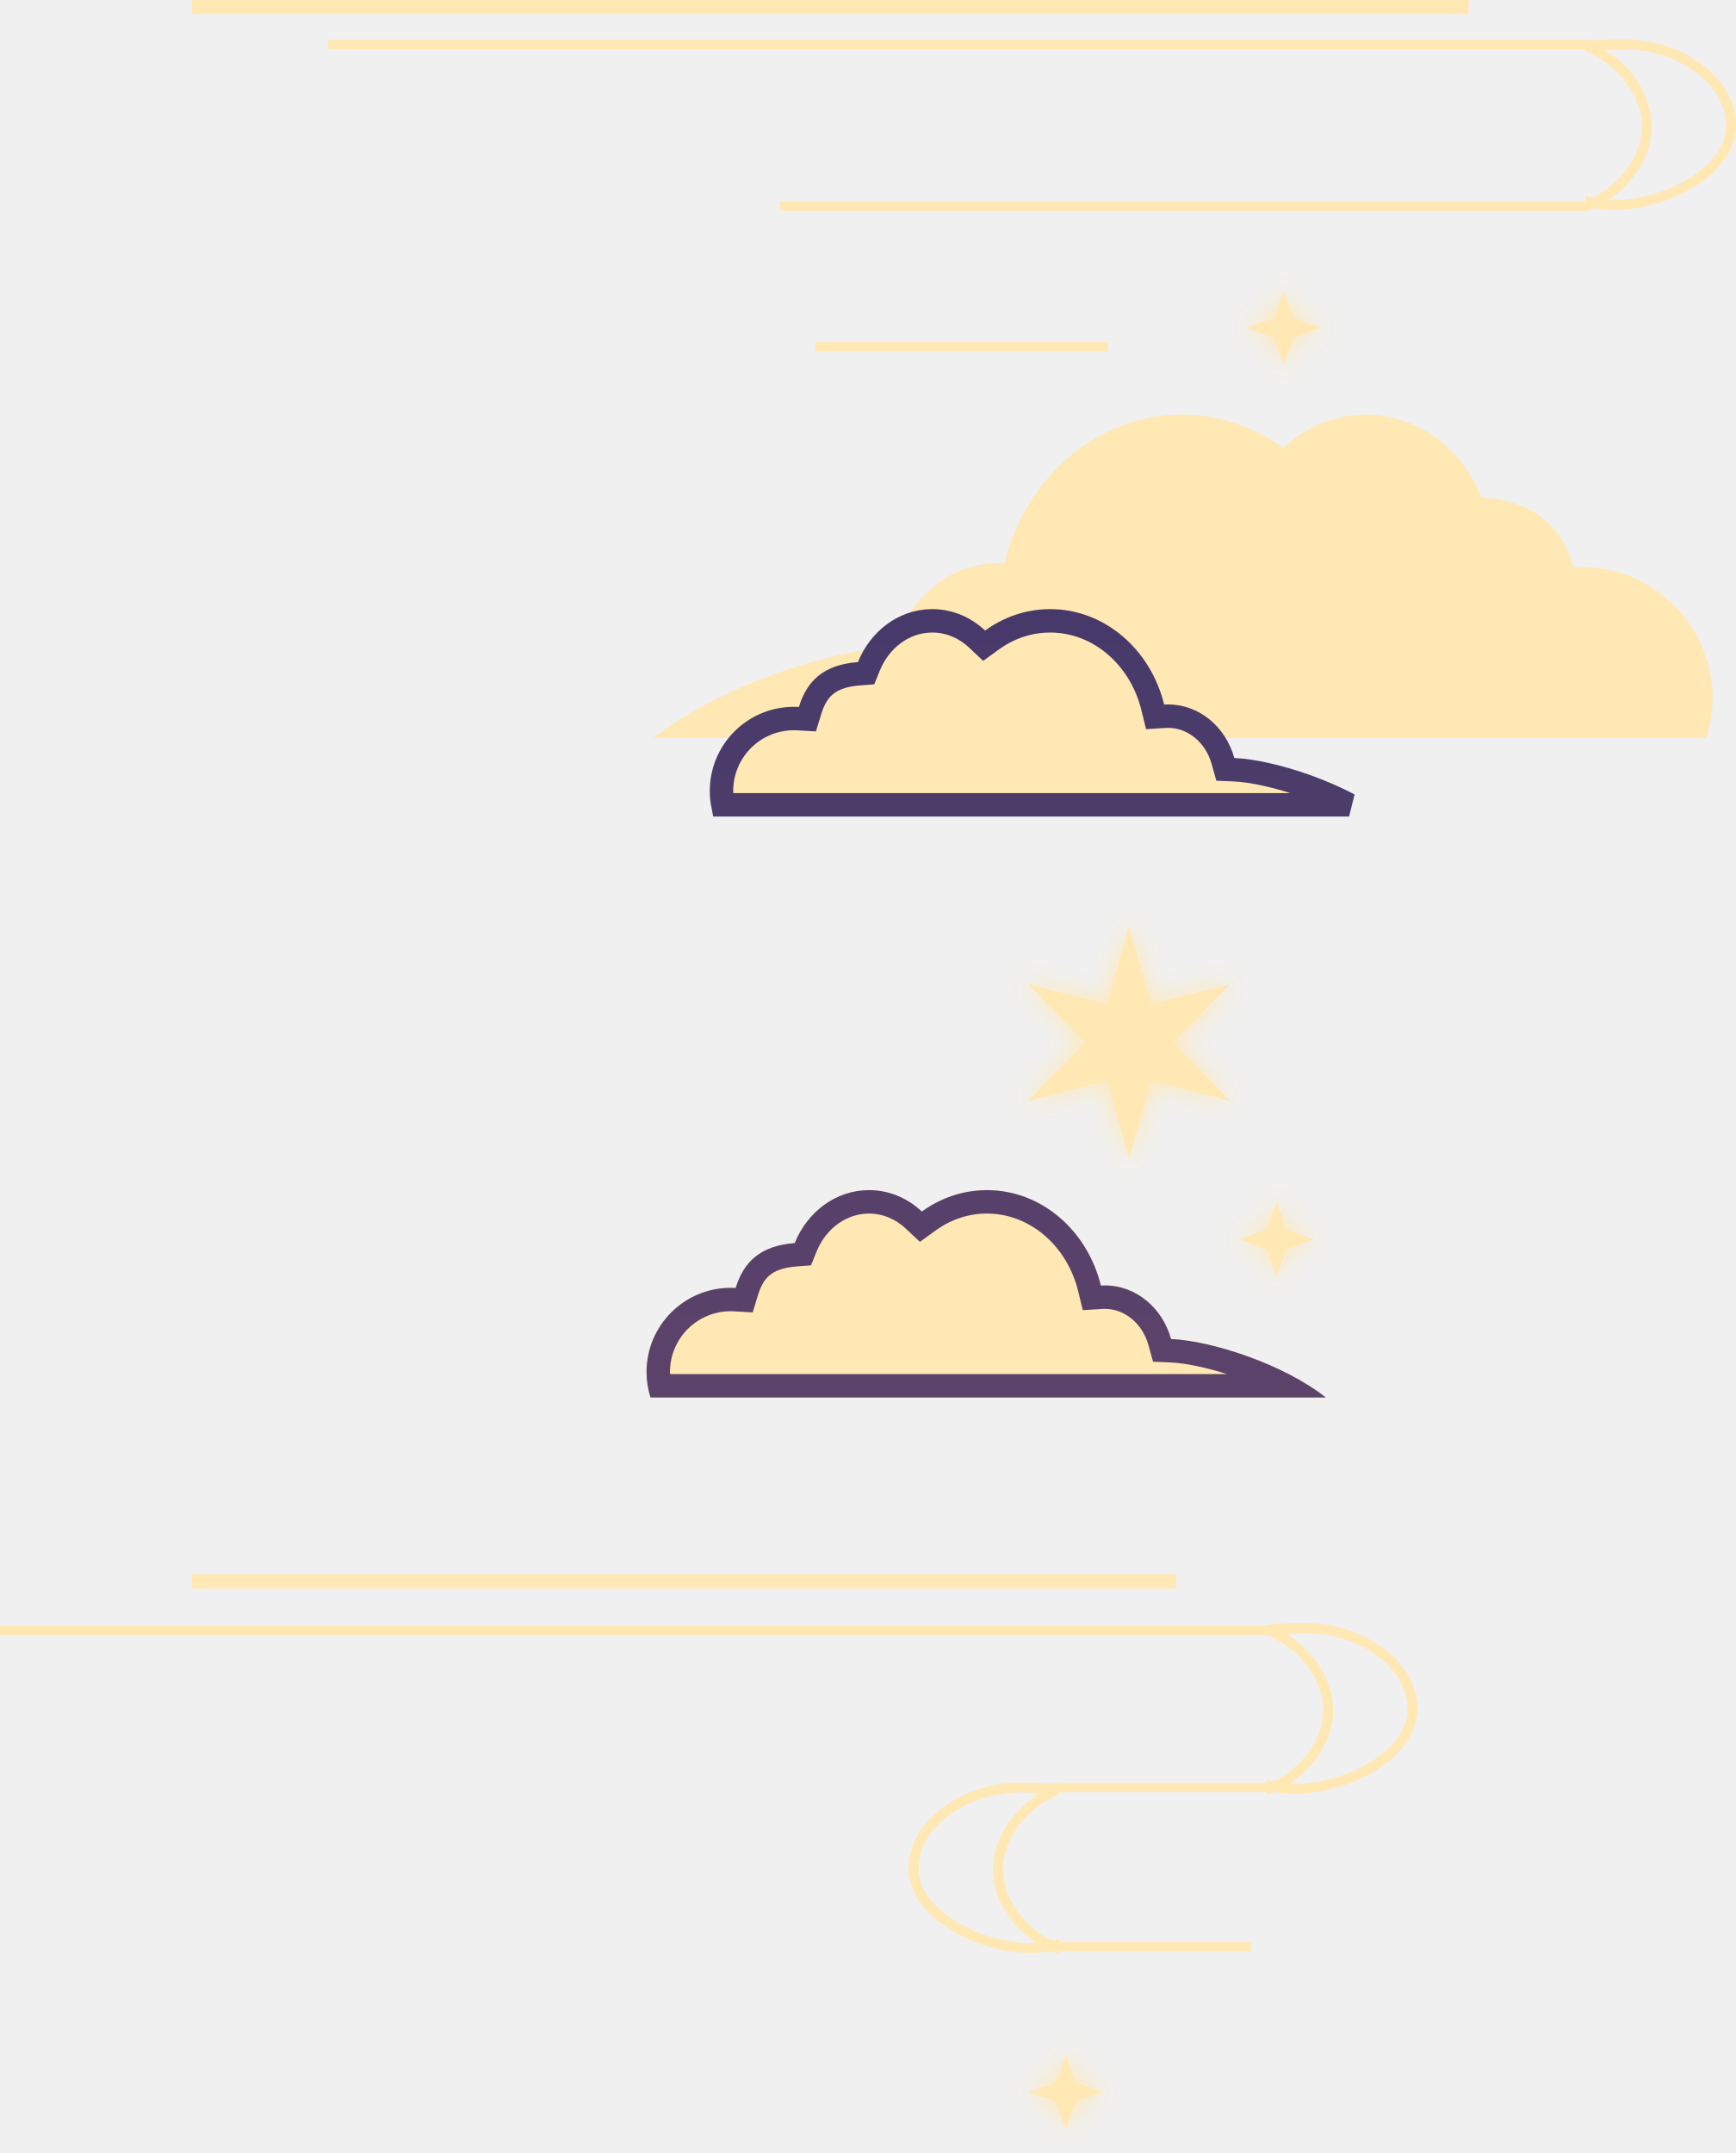
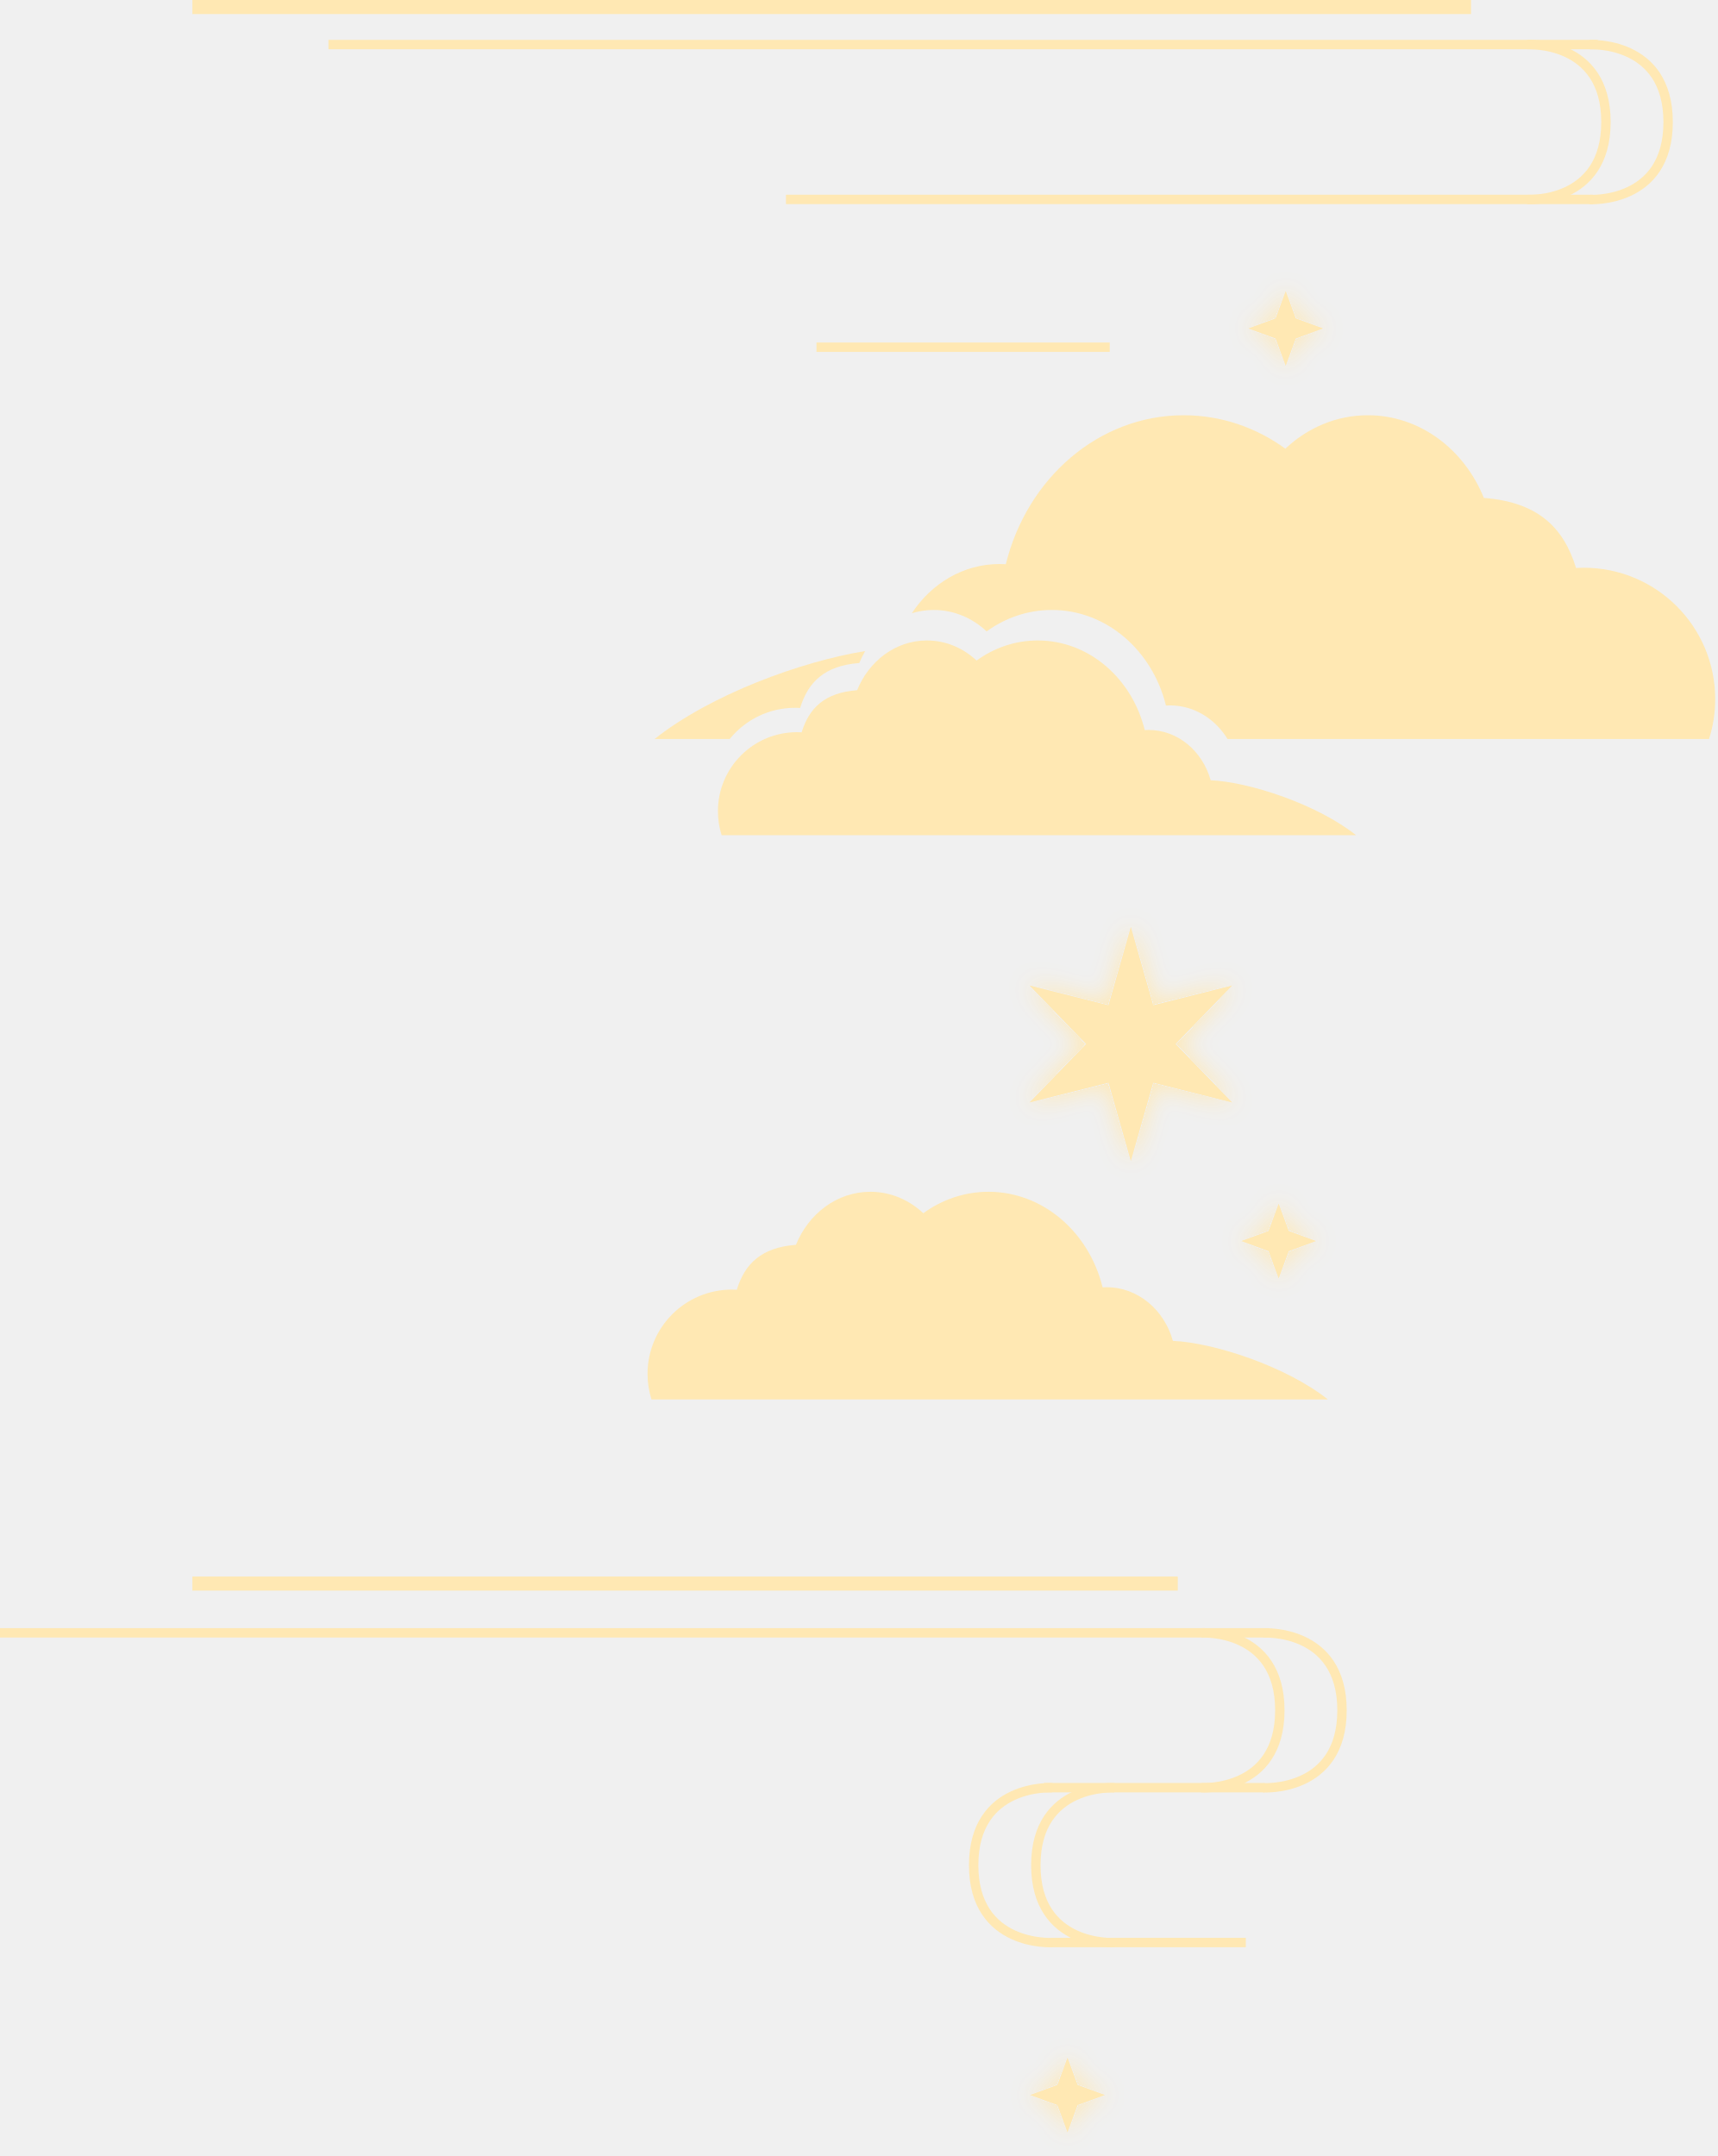
- <svg xmlns="http://www.w3.org/2000/svg" width="741" height="919" viewBox="0 0 741 919" fill="none">
-   <mask id="path-1-inside-1_40_132" fill="white">
-     <path d="M370.966 508C356.803 508 344.629 517.294 339.259 530.606C324.518 531.734 317.441 538.674 314.051 549.761C313.347 549.72 312.638 549.697 311.924 549.697C292.084 549.697 276 565.781 276 585.621C276 589.423 276.594 593.087 277.688 596.526H565.999C547.878 582.186 517.049 572.285 499.92 571.554C496.243 558.315 484.991 548.68 471.681 548.68C471.103 548.68 470.529 548.7 469.96 548.735C464.194 525.272 444.604 508 421.323 508C411.051 508 401.496 511.364 393.531 517.138C387.469 511.442 379.585 508 370.966 508Z" />
-   </mask>
+ <svg xmlns="http://www.w3.org/2000/svg" width="732" height="919" viewBox="0 0 732 919" fill="none">
  <path d="M370.966 508C356.803 508 344.629 517.294 339.259 530.606C324.518 531.734 317.441 538.674 314.051 549.761C313.347 549.72 312.638 549.697 311.924 549.697C292.084 549.697 276 565.781 276 585.621C276 589.423 276.594 593.087 277.688 596.526H565.999C547.878 582.186 517.049 572.285 499.92 571.554C496.243 558.315 484.991 548.68 471.681 548.68C471.103 548.68 470.529 548.7 469.96 548.735C464.194 525.272 444.604 508 421.323 508C411.051 508 401.496 511.364 393.531 517.138C387.469 511.442 379.585 508 370.966 508Z" fill="#FFE8B3" />
-   <path d="M370.966 508L370.966 498H370.966V508ZM339.259 530.606L348.533 534.347L346.211 540.104L340.021 540.577L339.259 530.606ZM314.051 549.761L323.614 552.685L321.315 560.202L313.468 559.744L314.051 549.761ZM311.924 549.697L311.924 539.697L311.924 539.697L311.924 549.697ZM276 585.621L266 585.621V585.621H276ZM277.688 596.526V606.526H270.377L268.16 599.559L277.688 596.526ZM565.999 596.526L572.205 588.685L594.75 606.526H565.999V596.526ZM499.92 571.554L499.493 581.545L492.23 581.235L490.285 574.23L499.92 571.554ZM471.681 548.68L471.68 538.68H471.681V548.68ZM469.96 548.735L470.588 558.716L462.244 559.24L460.249 551.122L469.96 548.735ZM421.323 508L421.323 498H421.323V508ZM393.531 517.138L399.401 525.234L392.708 530.086L386.684 524.426L393.531 517.138ZM370.966 508L370.966 518C361.429 518 352.593 524.283 348.533 534.347L339.259 530.606L329.985 526.865C336.665 510.305 352.178 498 370.966 498L370.966 508ZM339.259 530.606L340.021 540.577C334.089 541.031 330.743 542.562 328.685 544.226C326.628 545.888 324.91 548.447 323.614 552.685L314.051 549.761L304.488 546.836C306.583 539.987 310.098 533.533 316.112 528.672C322.125 523.812 329.688 521.309 338.496 520.636L339.259 530.606ZM314.051 549.761L313.468 559.744C312.943 559.713 312.429 559.697 311.924 559.697L311.924 549.697L311.924 539.697C312.847 539.697 313.751 539.726 314.634 539.778L314.051 549.761ZM311.924 549.697L311.924 559.697C297.607 559.697 286 571.304 286 585.621H276H266C266 560.258 286.561 539.697 311.924 539.697L311.924 549.697ZM276 585.621L286 585.621C286 588.377 286.429 591.018 287.217 593.493L277.688 596.526L268.16 599.559C266.758 595.156 266 590.47 266 585.621L276 585.621ZM277.688 596.526V586.526H565.999V596.526V606.526H277.688V596.526ZM565.999 596.526L559.793 604.368C551.865 598.094 540.704 592.485 529.201 588.346C517.664 584.194 506.715 581.853 499.493 581.545L499.92 571.554L500.346 561.563C510.254 561.986 523.283 564.961 535.973 569.527C548.698 574.106 562.012 580.618 572.205 588.685L565.999 596.526ZM499.92 571.554L490.285 574.23C487.631 564.677 479.866 558.68 471.681 558.68V548.68V538.68C490.116 538.68 504.854 551.952 509.555 568.877L499.92 571.554ZM471.681 548.68L471.681 558.68C471.332 558.68 470.968 558.692 470.588 558.716L469.96 548.735L469.332 538.755C470.09 538.707 470.874 538.68 471.68 538.68L471.681 548.68ZM469.96 548.735L460.249 551.122C455.417 531.46 439.345 518 421.323 518V508V498C449.863 498 472.971 519.085 479.671 546.349L469.96 548.735ZM421.323 508L421.323 518C413.288 518 405.767 520.619 399.401 525.234L393.531 517.138L387.662 509.041C397.226 502.108 408.813 498 421.323 498L421.323 508ZM393.531 517.138L386.684 524.426C382.32 520.326 376.834 518 370.966 518V508V498C382.336 498 392.619 502.559 400.379 509.85L393.531 517.138Z" fill="url(#paint0_linear_40_132)" mask="url(#path-1-inside-1_40_132)" />
-   <path d="M583.029 179C604.183 179 622.499 192.885 630.607 212.989L631.071 214.141L632.31 214.235C643.509 215.093 651.588 218.139 657.482 222.903C663.377 227.668 667.276 234.303 669.839 242.682L670.298 244.185L671.867 244.094C672.926 244.032 673.994 244 675.068 244C704.892 244 729.068 268.177 729.068 298C729.068 303.208 728.33 308.24 726.956 313H285.005C298.291 303.543 315.066 295.469 331.763 289.46C350.531 282.706 369.014 278.625 382.096 278.066L383.549 278.005L383.938 276.604C389.466 256.705 406.307 242.413 426.029 242.413C426.886 242.413 427.739 242.441 428.586 242.494L430.255 242.599L430.654 240.976C439.456 205.161 469.291 179 504.529 179C520.096 179 534.582 184.095 546.679 192.864L548.018 193.835L549.222 192.703C558.332 184.144 570.143 179 583.029 179Z" fill="#FFE8B3" stroke="#FFE8B3" stroke-width="4" />
-   <path d="M448.323 265C468.974 265 486.806 280.366 492.104 301.929L493.102 305.988L497.273 305.726C497.511 305.711 497.747 305.699 497.981 305.691L498.681 305.68C509.428 305.68 518.937 313.496 522.103 324.892L523.075 328.395L526.707 328.549C534.6 328.886 546.07 331.386 557.895 335.642C564.081 337.868 570.237 340.53 575.919 343.526H308.564C308.195 341.617 308 339.643 308 337.621C308 320.809 321.416 307.13 338.126 306.707L338.924 306.697C339.533 306.697 340.146 306.716 340.76 306.752L344.683 306.981L345.832 303.223C347.328 298.332 349.495 294.799 352.541 292.337C355.588 289.874 359.988 288.101 366.64 287.592L369.734 287.355L370.896 284.477C375.537 272.971 385.789 265.245 397.411 265.006L397.966 265C405.21 265 411.895 267.884 417.107 272.781L420.12 275.611L423.466 273.186C430.407 268.153 438.637 265.189 447.467 265.009L448.323 265Z" fill="#FFE8B3" stroke="url(#paint1_linear_40_132)" stroke-width="10" />
-   <g filter="url(#filter0_d_40_132)">
+   <path d="M395.072 273C381.788 273 370.369 281.714 365.333 294.195C351.507 295.252 344.869 301.759 341.689 312.154C341.029 312.115 340.364 312.094 339.694 312.094C321.085 312.094 306 327.174 306 345.776C306 349.341 306.557 352.775 307.584 356H578C561.004 342.555 532.088 333.272 516.022 332.586C512.573 320.174 502.02 311.14 489.536 311.14C488.994 311.14 488.456 311.159 487.922 311.192C482.514 289.194 464.139 273 442.304 273C432.669 273 423.707 276.154 416.237 281.567C410.551 276.228 403.156 273 395.072 273Z" fill="#FFE8B3" />
+   <path d="M368.757 277.512C367.811 279.13 366.974 280.833 366.259 282.606C351.518 283.734 344.441 290.674 341.051 301.761C340.347 301.72 339.638 301.697 338.924 301.697C327.658 301.697 317.605 306.885 311.019 315H279C303.03 295.982 341.397 281.973 368.757 277.512ZM583.029 177C605.108 177 624.091 191.487 632.462 212.241C655.436 214 666.466 224.817 671.751 242.097C672.849 242.033 673.955 242 675.068 242C705.996 242 731.068 267.072 731.068 298C731.068 303.927 730.148 309.639 728.441 315H523.207C517.912 306.365 508.904 300.68 498.681 300.68C498.103 300.68 497.529 300.7 496.96 300.735C491.194 277.272 471.604 260 448.323 260C438.051 260 428.496 263.364 420.531 269.138C414.469 263.442 406.585 260 397.966 260C394.74 260 391.618 260.483 388.656 261.385C397.005 248.685 410.632 240.413 426.029 240.413C426.93 240.413 427.824 240.442 428.712 240.498C437.7 203.924 468.239 177 504.529 177C520.543 177 535.436 182.244 547.853 191.245C557.302 182.366 569.592 177 583.029 177Z" fill="#FFE8B3" />
+   <g filter="url(#filter0_d_121_102)">
    <path d="M545 513L549.321 524.679L561 529L549.321 533.321L545 545L540.679 533.321L529 529L540.679 524.679L545 513Z" fill="#FFE8B3" />
  </g>
-   <g filter="url(#filter1_d_40_132)">
+   <g filter="url(#filter1_d_121_102)">
    <path d="M548 124L552.321 135.679L564 140L552.321 144.321L548 156L543.679 144.321L532 140L543.679 135.679L548 124Z" fill="#FFE8B3" />
  </g>
-   <g filter="url(#filter2_d_40_132)">
+   <g filter="url(#filter2_d_121_102)">
    <path d="M455 877L459.321 888.679L471 893L459.321 897.321L455 909L450.679 897.321L439 893L450.679 888.679L455 877Z" fill="#FFE8B3" />
  </g>
-   <path d="M694 17C717.472 17 741 32.79 741 53.5C741 74.211 712.472 89.5 689 89.5C685.83 89.5 682.914 89.218 680.241 88.685C679.184 89.158 678.102 89.591 677 89.983V83.675C677.885 83.984 678.813 84.257 679.785 84.491C692.442 78.329 701 65.98 701 54C701 41.121 691.145 27.601 677 21.855V17.578C677.133 17.627 677.266 17.673 677.398 17.723C682 17.248 687.482 17 694 17ZM694 21C690.563 21 687.443 21.073 684.614 21.207C696.839 28.538 705 41.341 705 54C705 66.084 697.563 78.105 686.253 85.42C687.14 85.472 688.056 85.5 689 85.5C699.961 85.5 712.218 81.902 721.653 75.893C731.178 69.826 737 61.893 737 53.5C737 44.766 732.041 36.717 723.92 30.696C716.058 24.867 705.571 21.232 695.021 21.011L694 21Z" fill="#FFE8B3" />
-   <path d="M694 17C717.472 17 741 32.79 741 53.5C741 74.211 712.472 89.5 689 89.5C685.83 89.5 682.914 89.218 680.241 88.685C679.184 89.158 678.102 89.591 677 89.983V83.675C677.885 83.984 678.813 84.257 679.785 84.491C692.442 78.329 701 65.98 701 54C701 41.121 691.145 27.601 677 21.855V17.578C677.133 17.627 677.266 17.673 677.398 17.723C682 17.248 687.482 17 694 17ZM694 21C690.563 21 687.443 21.073 684.614 21.207C696.839 28.538 705 41.341 705 54C705 66.084 697.563 78.105 686.253 85.42C687.14 85.472 688.056 85.5 689 85.5C699.961 85.5 712.218 81.902 721.653 75.893C731.178 69.826 737 61.893 737 53.5C737 44.766 732.041 36.717 723.92 30.696C716.058 24.867 705.571 21.232 695.021 21.011L694 21Z" fill="#FFE8B3" />
-   <path d="M694 17C717.472 17 741 32.79 741 53.5C741 74.211 712.472 89.5 689 89.5C685.83 89.5 682.914 89.218 680.241 88.685C679.184 89.158 678.102 89.591 677 89.983V83.675C677.885 83.984 678.813 84.257 679.785 84.491C692.442 78.329 701 65.98 701 54C701 41.121 691.145 27.601 677 21.855V17.578C677.133 17.627 677.266 17.673 677.398 17.723C682 17.248 687.482 17 694 17ZM694 21C690.563 21 687.443 21.073 684.614 21.207C696.839 28.538 705 41.341 705 54C705 66.084 697.563 78.105 686.253 85.42C687.14 85.472 688.056 85.5 689 85.5C699.961 85.5 712.218 81.902 721.653 75.893C731.178 69.826 737 61.893 737 53.5C737 44.766 732.041 36.717 723.92 30.696C716.058 24.867 705.571 21.232 695.021 21.011L694 21Z" fill="#FFE8B3" />
-   <path d="M694 17C717.472 17 741 32.79 741 53.5C741 74.211 712.472 89.5 689 89.5C685.83 89.5 682.914 89.218 680.241 88.685C679.184 89.158 678.102 89.591 677 89.983V83.675C677.885 83.984 678.813 84.257 679.785 84.491C692.442 78.329 701 65.98 701 54C701 41.121 691.145 27.601 677 21.855V17.578C677.133 17.627 677.266 17.673 677.398 17.723C682 17.248 687.482 17 694 17ZM694 21C690.563 21 687.443 21.073 684.614 21.207C696.839 28.538 705 41.341 705 54C705 66.084 697.563 78.105 686.253 85.42C687.14 85.472 688.056 85.5 689 85.5C699.961 85.5 712.218 81.902 721.653 75.893C731.178 69.826 737 61.893 737 53.5C737 44.766 732.041 36.717 723.92 30.696C716.058 24.867 705.571 21.232 695.021 21.011L694 21Z" fill="#FFE8B3" />
-   <path d="M558 693C581.472 693 605 708.79 605 729.5C605 750.211 576.472 765.5 553 765.5C549.83 765.5 546.914 765.218 544.241 764.685C543.184 765.158 542.102 765.591 541 765.983V759.675C541.885 759.984 542.813 760.257 543.785 760.491C556.442 754.329 565 741.98 565 730C565 717.121 555.145 703.601 541 697.854V693.578C541.133 693.626 541.266 693.673 541.398 693.723C546 693.248 551.482 693 558 693ZM558 697C554.563 697 551.443 697.073 548.614 697.207C560.839 704.537 569 717.341 569 730C569 742.084 561.563 754.105 550.253 761.42C551.14 761.472 552.056 761.5 553 761.5C563.961 761.5 576.218 757.902 585.653 751.893C595.178 745.826 601 737.893 601 729.5C601 720.766 596.041 712.717 587.92 706.696C580.058 700.867 569.571 697.232 559.021 697.011L558 697Z" fill="#FFE8B3" />
-   <path d="M558 693C581.472 693 605 708.79 605 729.5C605 750.211 576.472 765.5 553 765.5C549.83 765.5 546.914 765.218 544.241 764.685C543.184 765.158 542.102 765.591 541 765.983V759.675C541.885 759.984 542.813 760.257 543.785 760.491C556.442 754.329 565 741.98 565 730C565 717.121 555.145 703.601 541 697.854V693.578C541.133 693.626 541.266 693.673 541.398 693.723C546 693.248 551.482 693 558 693ZM558 697C554.563 697 551.443 697.073 548.614 697.207C560.839 704.537 569 717.341 569 730C569 742.084 561.563 754.105 550.253 761.42C551.14 761.472 552.056 761.5 553 761.5C563.961 761.5 576.218 757.902 585.653 751.893C595.178 745.826 601 737.893 601 729.5C601 720.766 596.041 712.717 587.92 706.696C580.058 700.867 569.571 697.232 559.021 697.011L558 697Z" fill="#FFE8B3" />
-   <path d="M558 693C581.472 693 605 708.79 605 729.5C605 750.211 576.472 765.5 553 765.5C549.83 765.5 546.914 765.218 544.241 764.685C543.184 765.158 542.102 765.591 541 765.983V759.675C541.885 759.984 542.813 760.257 543.785 760.491C556.442 754.329 565 741.98 565 730C565 717.121 555.145 703.601 541 697.854V693.578C541.133 693.626 541.266 693.673 541.398 693.723C546 693.248 551.482 693 558 693ZM558 697C554.563 697 551.443 697.073 548.614 697.207C560.839 704.537 569 717.341 569 730C569 742.084 561.563 754.105 550.253 761.42C551.14 761.472 552.056 761.5 553 761.5C563.961 761.5 576.218 757.902 585.653 751.893C595.178 745.826 601 737.893 601 729.5C601 720.766 596.041 712.717 587.92 706.696C580.058 700.867 569.571 697.232 559.021 697.011L558 697Z" fill="#FFE8B3" />
-   <path d="M558 693C581.472 693 605 708.79 605 729.5C605 750.211 576.472 765.5 553 765.5C549.83 765.5 546.914 765.218 544.241 764.685C543.184 765.158 542.102 765.591 541 765.983V759.675C541.885 759.984 542.813 760.257 543.785 760.491C556.442 754.329 565 741.98 565 730C565 717.121 555.145 703.601 541 697.854V693.578C541.133 693.626 541.266 693.673 541.398 693.723C546 693.248 551.482 693 558 693ZM558 697C554.563 697 551.443 697.073 548.614 697.207C560.839 704.537 569 717.341 569 730C569 742.084 561.563 754.105 550.253 761.42C551.14 761.472 552.056 761.5 553 761.5C563.961 761.5 576.218 757.902 585.653 751.893C595.178 745.826 601 737.893 601 729.5C601 720.766 596.041 712.717 587.92 706.696C580.058 700.867 569.571 697.232 559.021 697.011L558 697Z" fill="#FFE8B3" />
-   <path d="M435 761C411.528 761 388 776.79 388 797.5C388 818.211 416.528 833.5 440 833.5C443.17 833.5 446.086 833.218 448.759 832.685C449.816 833.158 450.898 833.591 452 833.983V827.675C451.115 827.984 450.187 828.257 449.215 828.491C436.558 822.329 428 809.98 428 798C428 785.121 437.855 771.601 452 765.854V761.578C451.867 761.626 451.734 761.673 451.602 761.723C447 761.248 441.518 761 435 761ZM435 765C438.437 765 441.557 765.073 444.386 765.207C432.161 772.537 424 785.341 424 798C424 810.084 431.437 822.105 442.747 829.42C441.86 829.472 440.944 829.5 440 829.5C429.039 829.5 416.782 825.902 407.347 819.893C397.822 813.826 392 805.893 392 797.5C392 788.766 396.959 780.717 405.08 774.696C412.942 768.867 423.429 765.232 433.979 765.011L435 765Z" fill="#FFE8B3" />
-   <path d="M435 761C411.528 761 388 776.79 388 797.5C388 818.211 416.528 833.5 440 833.5C443.17 833.5 446.086 833.218 448.759 832.685C449.816 833.158 450.898 833.591 452 833.983V827.675C451.115 827.984 450.187 828.257 449.215 828.491C436.558 822.329 428 809.98 428 798C428 785.121 437.855 771.601 452 765.854V761.578C451.867 761.626 451.734 761.673 451.602 761.723C447 761.248 441.518 761 435 761ZM435 765C438.437 765 441.557 765.073 444.386 765.207C432.161 772.537 424 785.341 424 798C424 810.084 431.437 822.105 442.747 829.42C441.86 829.472 440.944 829.5 440 829.5C429.039 829.5 416.782 825.902 407.347 819.893C397.822 813.826 392 805.893 392 797.5C392 788.766 396.959 780.717 405.08 774.696C412.942 768.867 423.429 765.232 433.979 765.011L435 765Z" fill="#FFE8B3" />
-   <path d="M435 761C411.528 761 388 776.79 388 797.5C388 818.211 416.528 833.5 440 833.5C443.17 833.5 446.086 833.218 448.759 832.685C449.816 833.158 450.898 833.591 452 833.983V827.675C451.115 827.984 450.187 828.257 449.215 828.491C436.558 822.329 428 809.98 428 798C428 785.121 437.855 771.601 452 765.854V761.578C451.867 761.626 451.734 761.673 451.602 761.723C447 761.248 441.518 761 435 761ZM435 765C438.437 765 441.557 765.073 444.386 765.207C432.161 772.537 424 785.341 424 798C424 810.084 431.437 822.105 442.747 829.42C441.86 829.472 440.944 829.5 440 829.5C429.039 829.5 416.782 825.902 407.347 819.893C397.822 813.826 392 805.893 392 797.5C392 788.766 396.959 780.717 405.08 774.696C412.942 768.867 423.429 765.232 433.979 765.011L435 765Z" fill="#FFE8B3" />
-   <path d="M435 761C411.528 761 388 776.79 388 797.5C388 818.211 416.528 833.5 440 833.5C443.17 833.5 446.086 833.218 448.759 832.685C449.816 833.158 450.898 833.591 452 833.983V827.675C451.115 827.984 450.187 828.257 449.215 828.491C436.558 822.329 428 809.98 428 798C428 785.121 437.855 771.601 452 765.854V761.578C451.867 761.626 451.734 761.673 451.602 761.723C447 761.248 441.518 761 435 761ZM435 765C438.437 765 441.557 765.073 444.386 765.207C432.161 772.537 424 785.341 424 798C424 810.084 431.437 822.105 442.747 829.42C441.86 829.472 440.944 829.5 440 829.5C429.039 829.5 416.782 825.902 407.347 819.893C397.822 813.826 392 805.893 392 797.5C392 788.766 396.959 780.717 405.08 774.696C412.942 768.867 423.429 765.232 433.979 765.011L435 765Z" fill="#FFE8B3" />
  <line y1="-2" x2="541" y2="-2" transform="matrix(-1 0 0 1 541 698)" stroke="#FFE8B3" stroke-width="4" />
-   <line x1="545" y1="763" x2="451" y2="763" stroke="#FFE8B3" stroke-width="4" />
-   <line x1="534" y1="831" x2="451" y2="831" stroke="#FFE8B3" stroke-width="4" />
+   <line x1="539" y1="762" x2="445" y2="762" stroke="#FFE8B3" stroke-width="4" />
+   <line x1="531" y1="828" x2="448" y2="828" stroke="#FFE8B3" stroke-width="4" />
  <line x1="502" y1="675" x2="82" y2="675" stroke="#FFE8B3" stroke-width="6" />
  <line x1="627" y1="3" x2="82" y2="3" stroke="#FFE8B3" stroke-width="6" />
  <line x1="140" y1="19" x2="681" y2="19" stroke="#FFE8B3" stroke-width="4" />
-   <line x1="333" y1="88" x2="677" y2="88" stroke="#FFE8B3" stroke-width="4" />
+   <line x1="335" y1="85" x2="679" y2="85" stroke="#FFE8B3" stroke-width="4" />
  <line x1="348" y1="148" x2="473" y2="148" stroke="#FFE8B3" stroke-width="4" />
-   <g filter="url(#filter3_d_40_132)">
+   <g filter="url(#filter3_d_121_102)">
    <path d="M482 395L491.549 428.46L525.301 420L501.098 445L525.301 470L491.549 461.54L482 495L472.451 461.54L438.699 470L462.902 445L438.699 420L472.451 428.46L482 395Z" fill="#FFE8B3" />
  </g>
+   <path d="M538.5 762.042C538.5 762.042 572 764.042 572 729.042C572 694.042 538.5 696.042 538.5 696.042" stroke="#FFE8B3" stroke-width="4" />
+   <path d="M512 762.021C512 762.021 545.5 764.021 545.5 729.021C545.5 694.021 512 696.021 512 696.021" stroke="#FFE8B3" stroke-width="4" />
+   <path d="M677.5 85.042C677.5 85.042 711 87.042 711 52.042C711 17.042 677.5 19.042 677.5 19.042" stroke="#FFE8B3" stroke-width="4" />
+   <path d="M651 85.021C651 85.021 684.5 87.021 684.5 52.021C684.5 17.021 651 19.021 651 19.021" stroke="#FFE8B3" stroke-width="4" />
+   <path d="M448.5 762.021C448.5 762.021 415 760.021 415 795.021C415 830.021 448.5 828.021 448.5 828.021" stroke="#FFE8B3" stroke-width="4" />
+   <path d="M475 762.042C475 762.042 441.5 760.042 441.5 795.042C441.5 830.042 475 828.042 475 828.042" stroke="#FFE8B3" stroke-width="4" />
  <defs>
-     <filter id="filter0_d_40_132" x="519" y="503" width="52" height="52" filterUnits="userSpaceOnUse" color-interpolation-filters="sRGB">
+     <filter id="filter0_d_121_102" x="519" y="503" width="52" height="52" filterUnits="userSpaceOnUse" color-interpolation-filters="sRGB">
      <feFlood flood-opacity="0" result="BackgroundImageFix" />
      <feColorMatrix in="SourceAlpha" type="matrix" values="0 0 0 0 0 0 0 0 0 0 0 0 0 0 0 0 0 0 127 0" result="hardAlpha" />
      <feOffset />
      <feGaussianBlur stdDeviation="5" />
      <feComposite in2="hardAlpha" operator="out" />
      <feColorMatrix type="matrix" values="0 0 0 0 1 0 0 0 0 0.911 0 0 0 0 0.704 0 0 0 1 0" />
-       <feBlend mode="normal" in2="BackgroundImageFix" result="effect1_dropShadow_40_132" />
-       <feBlend mode="normal" in="SourceGraphic" in2="effect1_dropShadow_40_132" result="shape" />
+       <feBlend mode="normal" in2="BackgroundImageFix" result="effect1_dropShadow_121_102" />
+       <feBlend mode="normal" in="SourceGraphic" in2="effect1_dropShadow_121_102" result="shape" />
    </filter>
-     <filter id="filter1_d_40_132" x="522" y="114" width="52" height="52" filterUnits="userSpaceOnUse" color-interpolation-filters="sRGB">
+     <filter id="filter1_d_121_102" x="522" y="114" width="52" height="52" filterUnits="userSpaceOnUse" color-interpolation-filters="sRGB">
      <feFlood flood-opacity="0" result="BackgroundImageFix" />
      <feColorMatrix in="SourceAlpha" type="matrix" values="0 0 0 0 0 0 0 0 0 0 0 0 0 0 0 0 0 0 127 0" result="hardAlpha" />
      <feOffset />
      <feGaussianBlur stdDeviation="5" />
      <feComposite in2="hardAlpha" operator="out" />
      <feColorMatrix type="matrix" values="0 0 0 0 1 0 0 0 0 0.911 0 0 0 0 0.704 0 0 0 1 0" />
-       <feBlend mode="normal" in2="BackgroundImageFix" result="effect1_dropShadow_40_132" />
-       <feBlend mode="normal" in="SourceGraphic" in2="effect1_dropShadow_40_132" result="shape" />
+       <feBlend mode="normal" in2="BackgroundImageFix" result="effect1_dropShadow_121_102" />
+       <feBlend mode="normal" in="SourceGraphic" in2="effect1_dropShadow_121_102" result="shape" />
    </filter>
-     <filter id="filter2_d_40_132" x="429" y="867" width="52" height="52" filterUnits="userSpaceOnUse" color-interpolation-filters="sRGB">
+     <filter id="filter2_d_121_102" x="429" y="867" width="52" height="52" filterUnits="userSpaceOnUse" color-interpolation-filters="sRGB">
      <feFlood flood-opacity="0" result="BackgroundImageFix" />
      <feColorMatrix in="SourceAlpha" type="matrix" values="0 0 0 0 0 0 0 0 0 0 0 0 0 0 0 0 0 0 127 0" result="hardAlpha" />
      <feOffset />
      <feGaussianBlur stdDeviation="5" />
      <feComposite in2="hardAlpha" operator="out" />
      <feColorMatrix type="matrix" values="0 0 0 0 1 0 0 0 0 0.911 0 0 0 0 0.704 0 0 0 1 0" />
-       <feBlend mode="normal" in2="BackgroundImageFix" result="effect1_dropShadow_40_132" />
-       <feBlend mode="normal" in="SourceGraphic" in2="effect1_dropShadow_40_132" result="shape" />
+       <feBlend mode="normal" in2="BackgroundImageFix" result="effect1_dropShadow_121_102" />
+       <feBlend mode="normal" in="SourceGraphic" in2="effect1_dropShadow_121_102" result="shape" />
    </filter>
-     <filter id="filter3_d_40_132" x="428.699" y="385" width="106.603" height="120" filterUnits="userSpaceOnUse" color-interpolation-filters="sRGB">
+     <filter id="filter3_d_121_102" x="428.699" y="385" width="106.603" height="120" filterUnits="userSpaceOnUse" color-interpolation-filters="sRGB">
      <feFlood flood-opacity="0" result="BackgroundImageFix" />
      <feColorMatrix in="SourceAlpha" type="matrix" values="0 0 0 0 0 0 0 0 0 0 0 0 0 0 0 0 0 0 127 0" result="hardAlpha" />
      <feOffset />
      <feGaussianBlur stdDeviation="5" />
      <feComposite in2="hardAlpha" operator="out" />
      <feColorMatrix type="matrix" values="0 0 0 0 1 0 0 0 0 0.911 0 0 0 0 0.704 0 0 0 1 0" />
-       <feBlend mode="normal" in2="BackgroundImageFix" result="effect1_dropShadow_40_132" />
-       <feBlend mode="normal" in="SourceGraphic" in2="effect1_dropShadow_40_132" result="shape" />
+       <feBlend mode="normal" in2="BackgroundImageFix" result="effect1_dropShadow_121_102" />
+       <feBlend mode="normal" in="SourceGraphic" in2="effect1_dropShadow_121_102" result="shape" />
    </filter>
-     <linearGradient id="paint0_linear_40_132" x1="445" y1="-58.5" x2="445" y2="988.5" gradientUnits="userSpaceOnUse">
-       <stop stop-color="#36336A" />
-       <stop offset="1" stop-color="#724C6A" />
-     </linearGradient>
-     <linearGradient id="paint1_linear_40_132" x1="472" y1="-39.5" x2="472" y2="1040" gradientUnits="userSpaceOnUse">
-       <stop stop-color="#36336A" />
-       <stop offset="1" stop-color="#724C6A" />
-     </linearGradient>
  </defs>
</svg>
